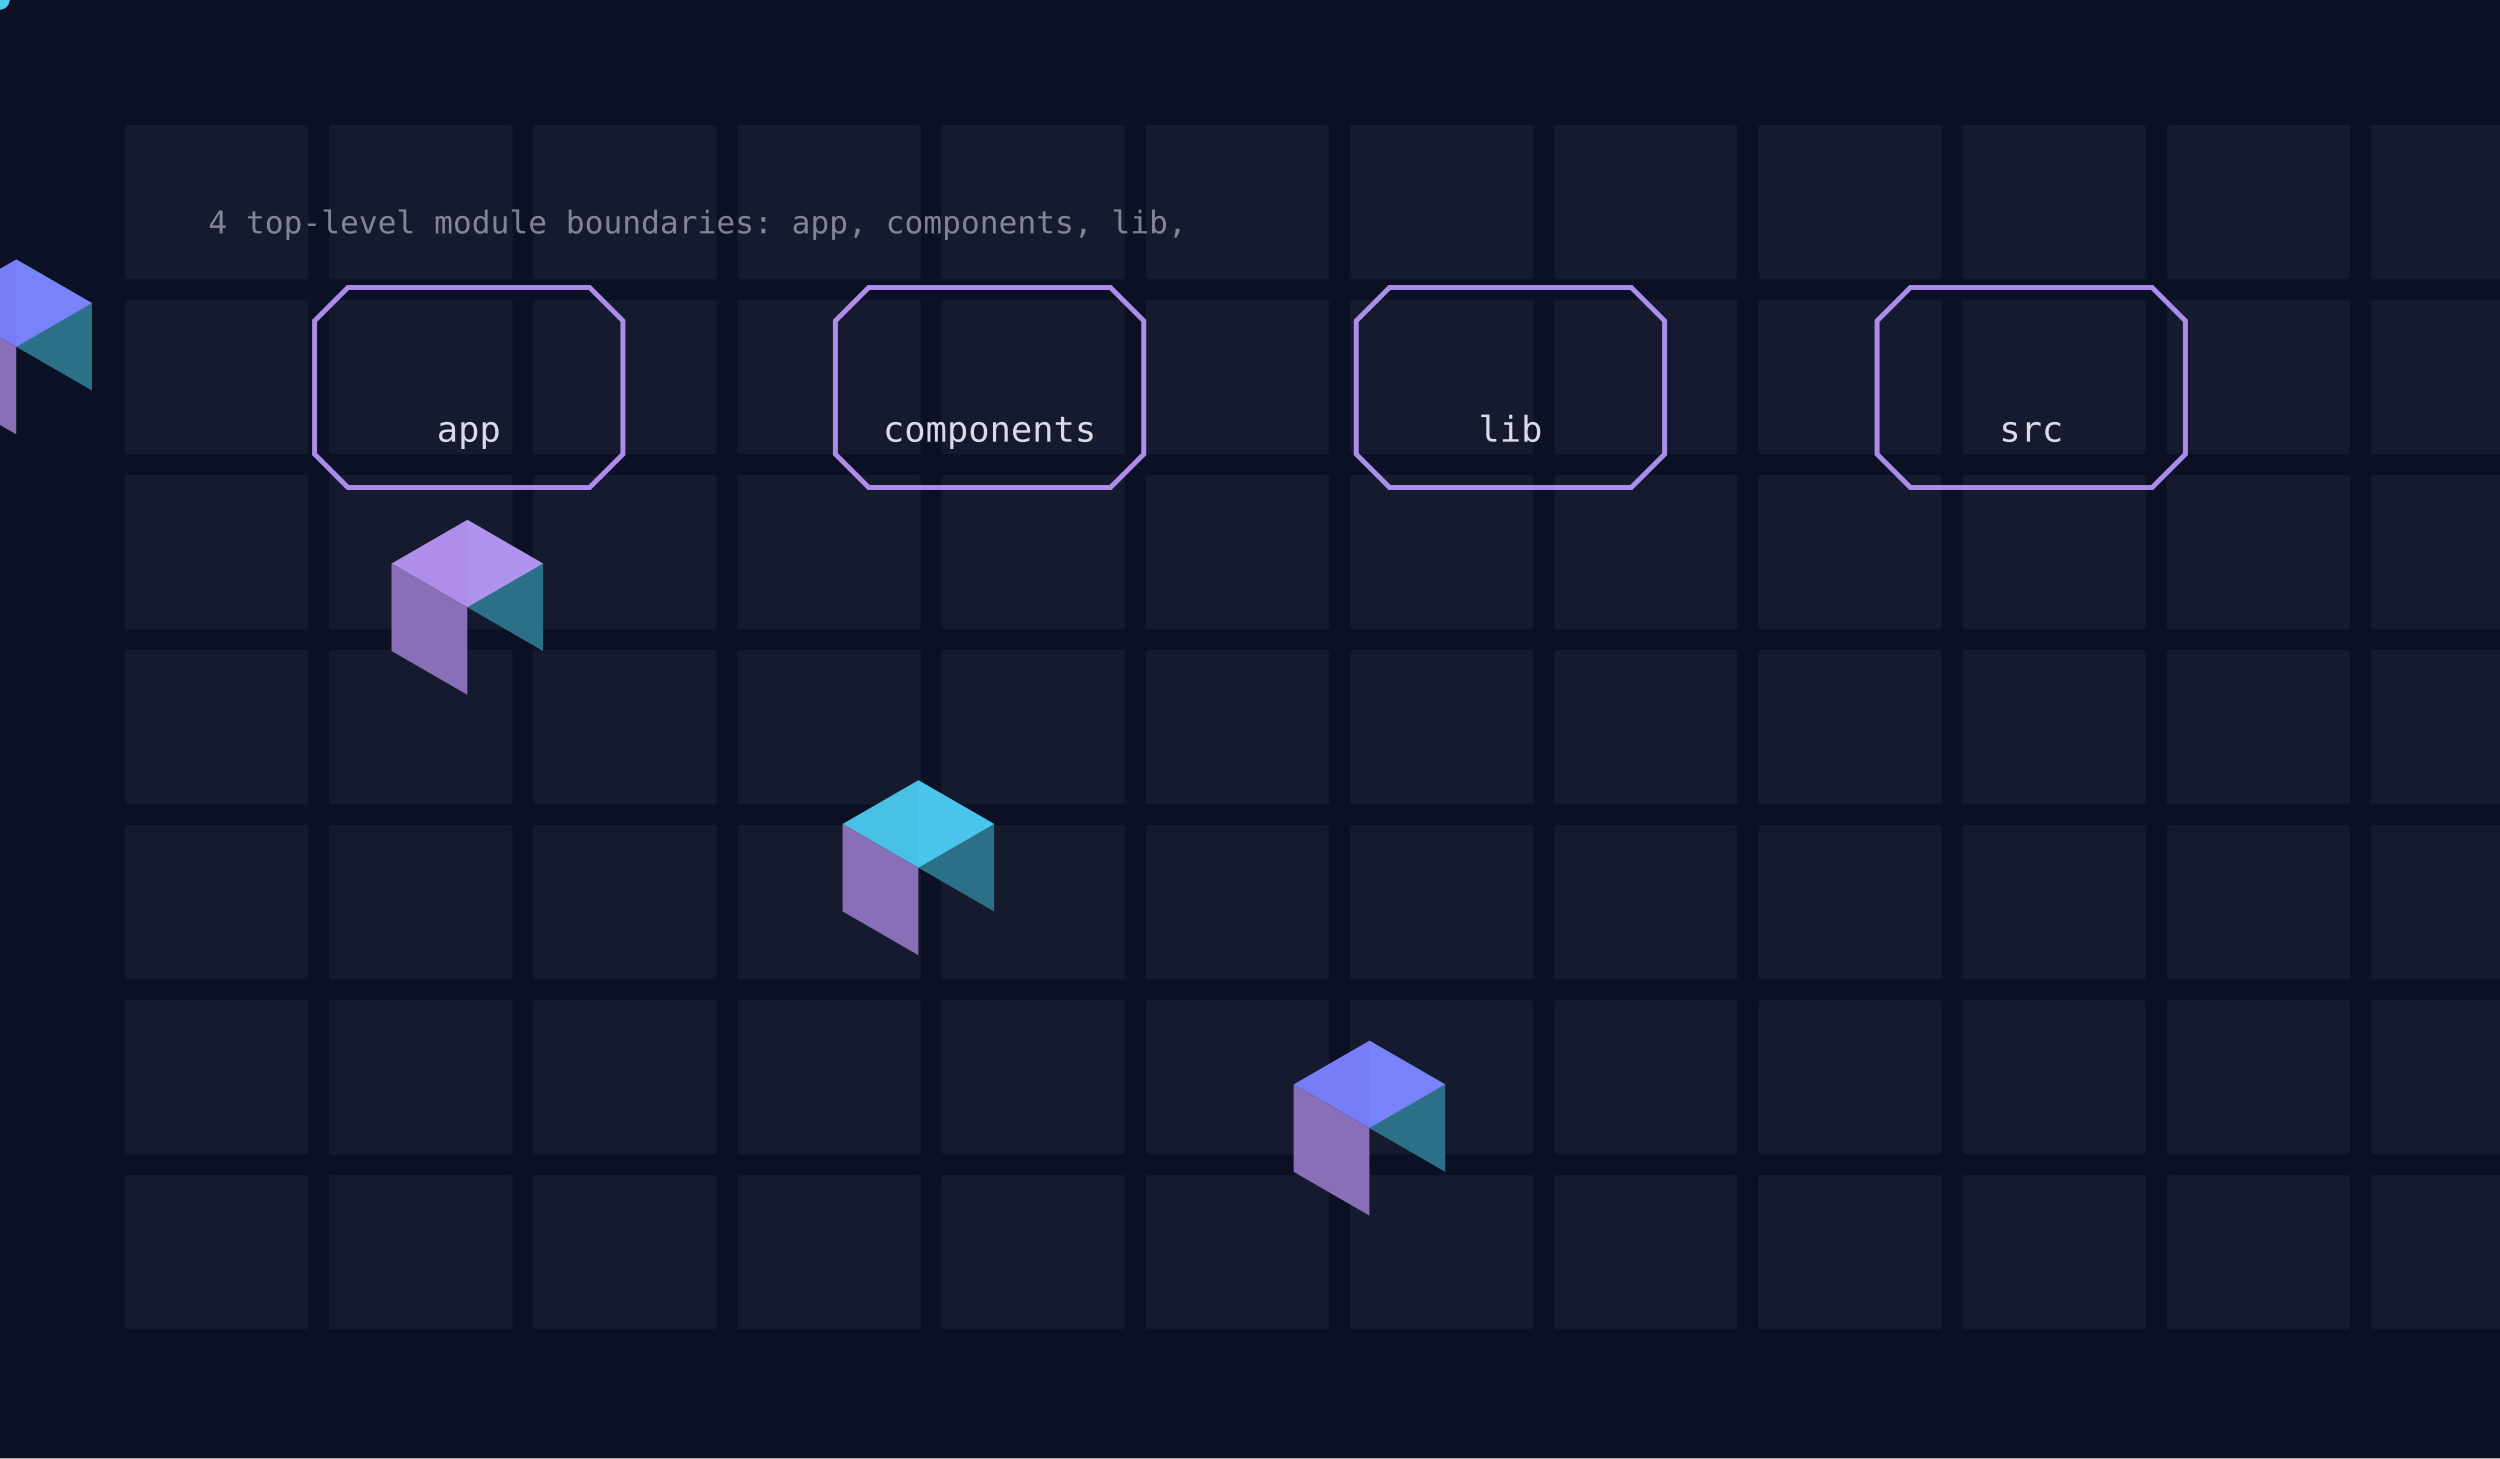
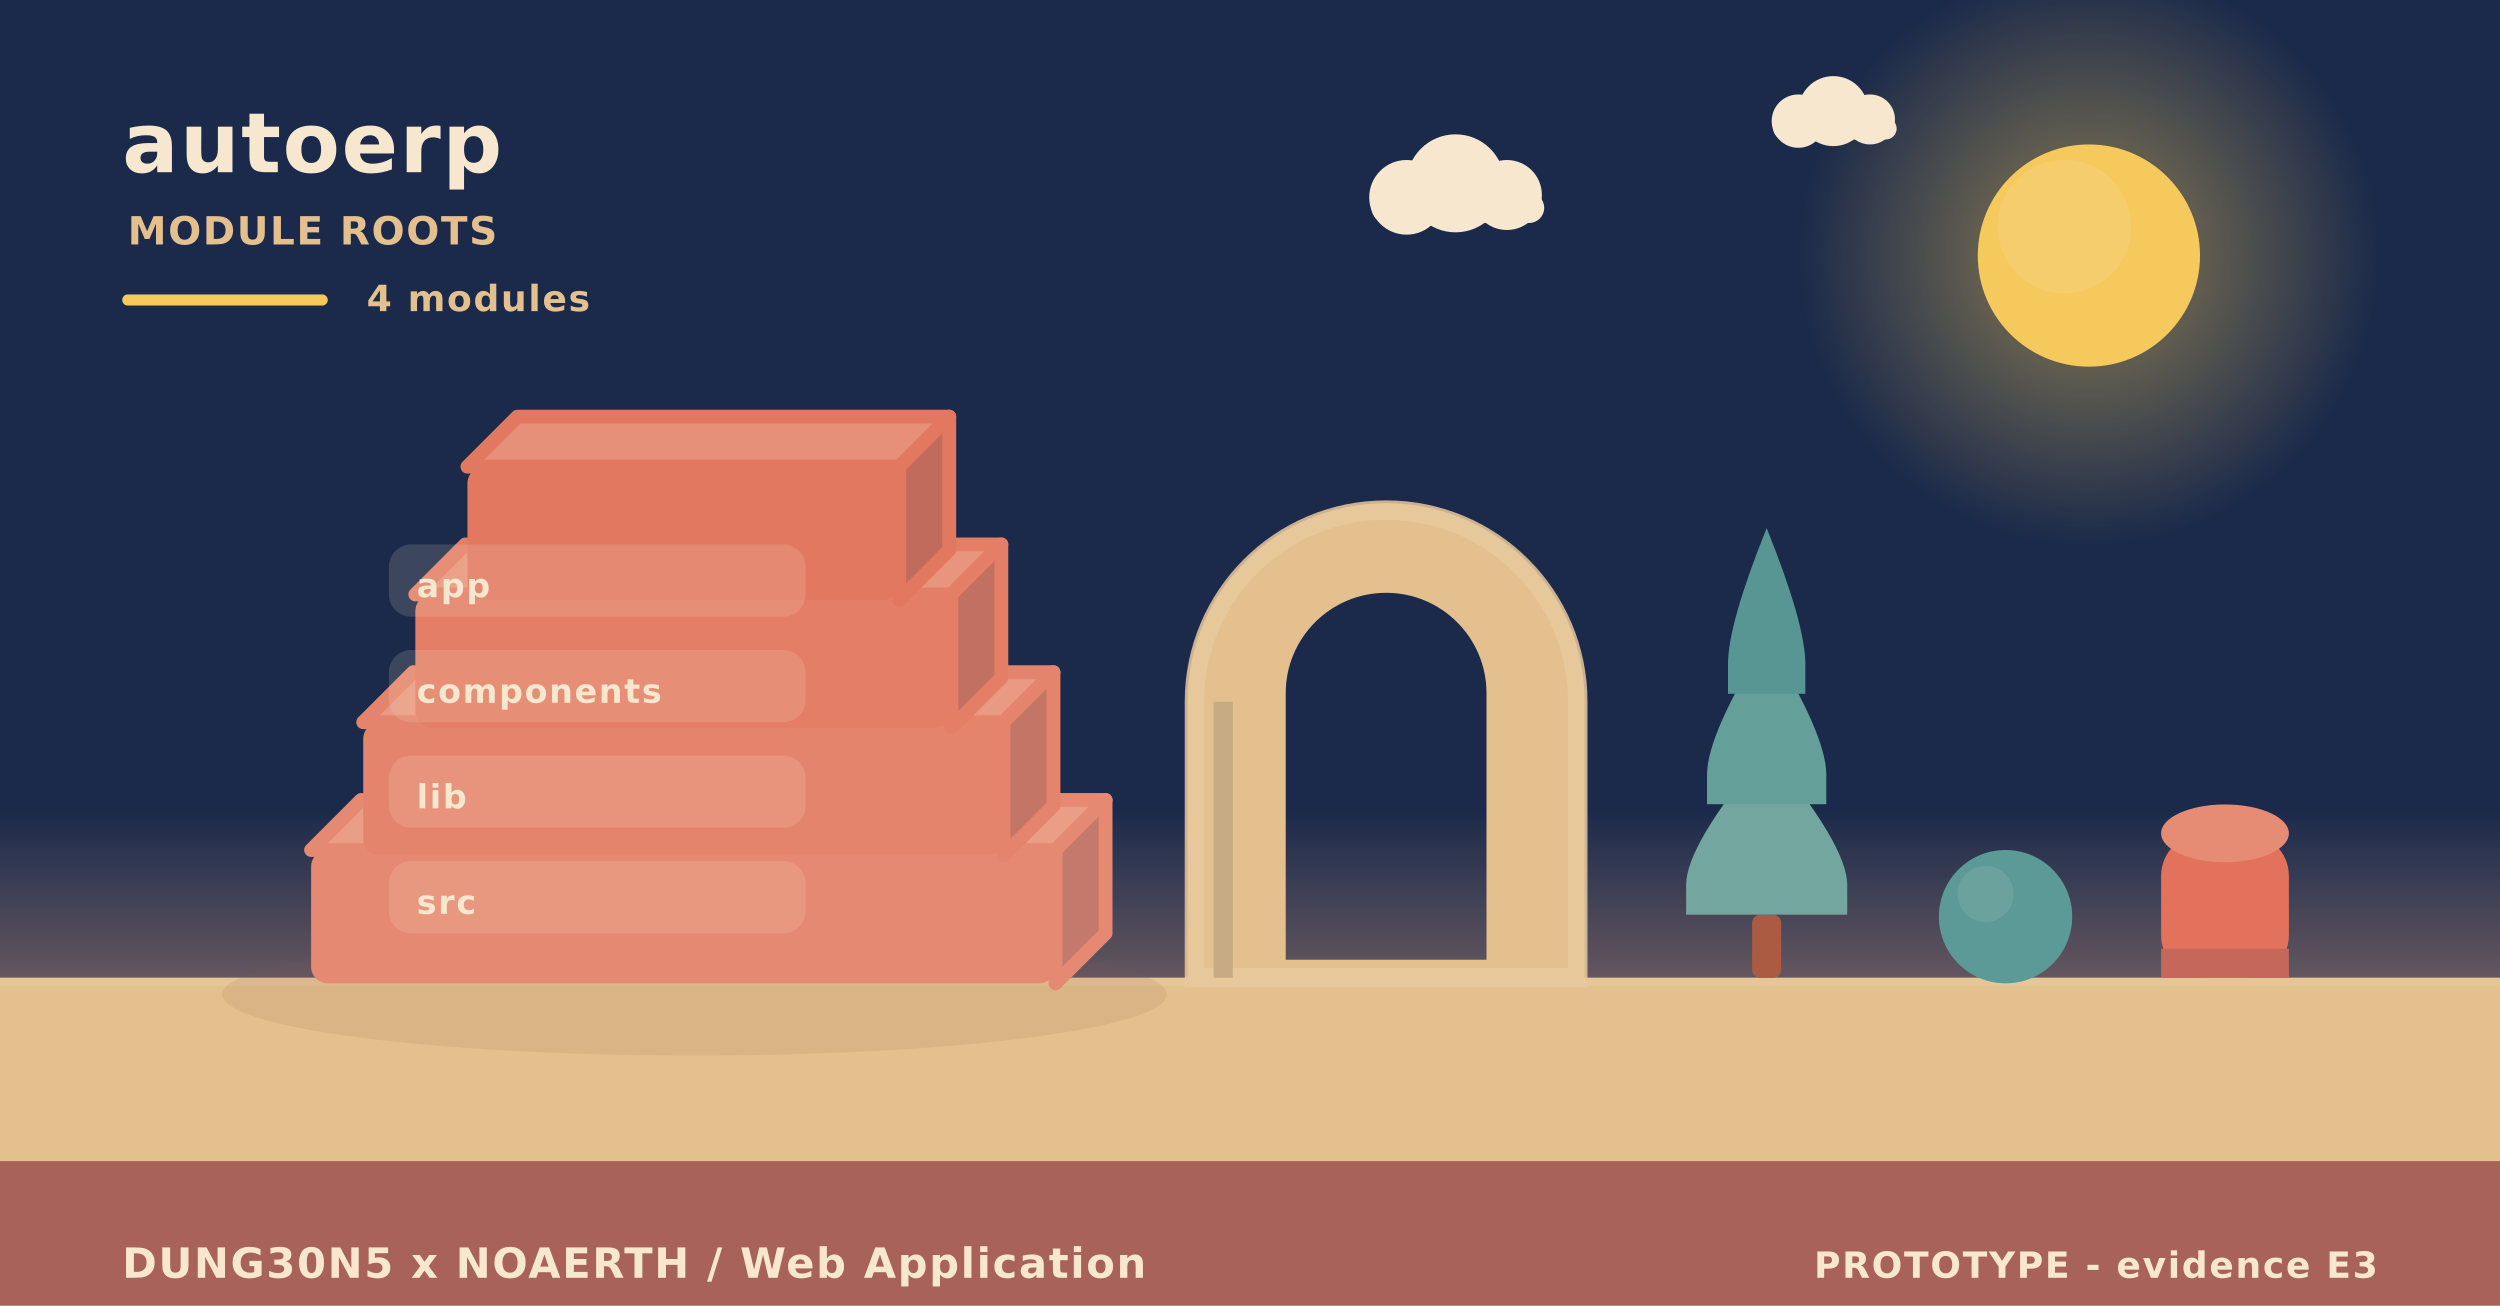
- <svg xmlns="http://www.w3.org/2000/svg" viewBox="0 0 1200 700" width="1200" height="700" role="img" aria-label="autoerp architecture">
-   <rect width="1200" height="700" fill="#0c1024" />
-   <defs>
-     <linearGradient id="ga" x1="0" y1="0" x2="1" y2="1">
-       <stop offset="0%" stop-color="#7c83ff" />
-       <stop offset="100%" stop-color="#b794f4" />
-     </linearGradient>
-   </defs>
-   <rect x="60.00" y="60.00" width="88.00" height="74.00" rx="1.20" fill="#eef0fb" opacity="0.05" />
-   <rect x="158.00" y="60.00" width="88.00" height="74.00" rx="1.20" fill="#eef0fb" opacity="0.05" />
-   <rect x="256.00" y="60.00" width="88.00" height="74.00" rx="1.20" fill="#eef0fb" opacity="0.05" />
-   <rect x="354.00" y="60.00" width="88.00" height="74.00" rx="1.20" fill="#eef0fb" opacity="0.05" />
-   <rect x="452.00" y="60.00" width="88.00" height="74.00" rx="1.20" fill="#eef0fb" opacity="0.05" />
-   <rect x="550.00" y="60.00" width="88.00" height="74.00" rx="1.20" fill="#eef0fb" opacity="0.05" />
-   <rect x="648.00" y="60.00" width="88.00" height="74.00" rx="1.20" fill="#eef0fb" opacity="0.05" />
-   <rect x="746.00" y="60.00" width="88.00" height="74.00" rx="1.20" fill="#eef0fb" opacity="0.05" />
-   <rect x="844.00" y="60.00" width="88.00" height="74.00" rx="1.20" fill="#eef0fb" opacity="0.05" />
-   <rect x="942.00" y="60.00" width="88.00" height="74.00" rx="1.20" fill="#eef0fb" opacity="0.05" />
-   <rect x="1040.00" y="60.00" width="88.00" height="74.00" rx="1.20" fill="#eef0fb" opacity="0.05" />
-   <rect x="1138.00" y="60.00" width="88.00" height="74.00" rx="1.20" fill="#eef0fb" opacity="0.05" />
-   <rect x="60.00" y="144.00" width="88.00" height="74.00" rx="1.20" fill="#eef0fb" opacity="0.05" />
-   <rect x="158.00" y="144.00" width="88.00" height="74.00" rx="1.20" fill="#eef0fb" opacity="0.05" />
-   <rect x="256.00" y="144.00" width="88.00" height="74.00" rx="1.20" fill="#eef0fb" opacity="0.05" />
-   <rect x="354.00" y="144.00" width="88.00" height="74.00" rx="1.20" fill="#eef0fb" opacity="0.05" />
-   <rect x="452.00" y="144.00" width="88.00" height="74.00" rx="1.20" fill="#eef0fb" opacity="0.05" />
-   <rect x="550.00" y="144.00" width="88.00" height="74.00" rx="1.20" fill="#eef0fb" opacity="0.05" />
-   <rect x="648.00" y="144.00" width="88.00" height="74.00" rx="1.20" fill="#eef0fb" opacity="0.05" />
-   <rect x="746.00" y="144.00" width="88.00" height="74.00" rx="1.20" fill="#eef0fb" opacity="0.05" />
-   <rect x="844.00" y="144.00" width="88.00" height="74.00" rx="1.20" fill="#eef0fb" opacity="0.05" />
-   <rect x="942.00" y="144.00" width="88.00" height="74.00" rx="1.20" fill="#eef0fb" opacity="0.05" />
-   <rect x="1040.00" y="144.00" width="88.00" height="74.00" rx="1.20" fill="#eef0fb" opacity="0.05" />
-   <rect x="1138.00" y="144.00" width="88.00" height="74.00" rx="1.20" fill="#eef0fb" opacity="0.05" />
-   <rect x="60.00" y="228.00" width="88.00" height="74.00" rx="1.20" fill="#eef0fb" opacity="0.05" />
-   <rect x="158.00" y="228.00" width="88.00" height="74.00" rx="1.20" fill="#eef0fb" opacity="0.05" />
-   <rect x="256.00" y="228.00" width="88.00" height="74.00" rx="1.20" fill="#eef0fb" opacity="0.05" />
-   <rect x="354.00" y="228.00" width="88.00" height="74.00" rx="1.20" fill="#eef0fb" opacity="0.05" />
-   <rect x="452.00" y="228.00" width="88.00" height="74.00" rx="1.20" fill="#eef0fb" opacity="0.05" />
-   <rect x="550.00" y="228.00" width="88.00" height="74.00" rx="1.20" fill="#eef0fb" opacity="0.05" />
-   <rect x="648.00" y="228.00" width="88.00" height="74.00" rx="1.20" fill="#eef0fb" opacity="0.05" />
-   <rect x="746.00" y="228.00" width="88.00" height="74.00" rx="1.20" fill="#eef0fb" opacity="0.05" />
-   <rect x="844.00" y="228.00" width="88.00" height="74.00" rx="1.20" fill="#eef0fb" opacity="0.05" />
-   <rect x="942.00" y="228.00" width="88.00" height="74.00" rx="1.20" fill="#eef0fb" opacity="0.05" />
-   <rect x="1040.00" y="228.00" width="88.00" height="74.00" rx="1.20" fill="#eef0fb" opacity="0.05" />
-   <rect x="1138.00" y="228.00" width="88.00" height="74.00" rx="1.20" fill="#eef0fb" opacity="0.05" />
-   <rect x="60.00" y="312.00" width="88.00" height="74.00" rx="1.20" fill="#eef0fb" opacity="0.05" />
-   <rect x="158.00" y="312.00" width="88.00" height="74.00" rx="1.20" fill="#eef0fb" opacity="0.05" />
-   <rect x="256.00" y="312.00" width="88.00" height="74.00" rx="1.20" fill="#eef0fb" opacity="0.05" />
-   <rect x="354.00" y="312.00" width="88.00" height="74.00" rx="1.20" fill="#eef0fb" opacity="0.05" />
-   <rect x="452.00" y="312.00" width="88.00" height="74.00" rx="1.20" fill="#eef0fb" opacity="0.05" />
-   <rect x="550.00" y="312.00" width="88.00" height="74.00" rx="1.20" fill="#eef0fb" opacity="0.05" />
-   <rect x="648.00" y="312.00" width="88.00" height="74.00" rx="1.20" fill="#eef0fb" opacity="0.05" />
-   <rect x="746.00" y="312.00" width="88.00" height="74.00" rx="1.20" fill="#eef0fb" opacity="0.05" />
-   <rect x="844.00" y="312.00" width="88.00" height="74.00" rx="1.20" fill="#eef0fb" opacity="0.05" />
-   <rect x="942.00" y="312.00" width="88.00" height="74.00" rx="1.20" fill="#eef0fb" opacity="0.05" />
-   <rect x="1040.00" y="312.00" width="88.00" height="74.00" rx="1.20" fill="#eef0fb" opacity="0.05" />
-   <rect x="1138.00" y="312.00" width="88.00" height="74.00" rx="1.20" fill="#eef0fb" opacity="0.05" />
-   <rect x="60.00" y="396.00" width="88.00" height="74.00" rx="1.20" fill="#eef0fb" opacity="0.05" />
-   <rect x="158.00" y="396.00" width="88.00" height="74.00" rx="1.20" fill="#eef0fb" opacity="0.05" />
-   <rect x="256.00" y="396.00" width="88.00" height="74.00" rx="1.20" fill="#eef0fb" opacity="0.05" />
-   <rect x="354.00" y="396.00" width="88.00" height="74.00" rx="1.20" fill="#eef0fb" opacity="0.05" />
-   <rect x="452.00" y="396.00" width="88.00" height="74.00" rx="1.20" fill="#eef0fb" opacity="0.05" />
-   <rect x="550.00" y="396.00" width="88.00" height="74.00" rx="1.20" fill="#eef0fb" opacity="0.05" />
-   <rect x="648.00" y="396.00" width="88.00" height="74.00" rx="1.20" fill="#eef0fb" opacity="0.05" />
-   <rect x="746.00" y="396.00" width="88.00" height="74.00" rx="1.20" fill="#eef0fb" opacity="0.05" />
-   <rect x="844.00" y="396.00" width="88.00" height="74.00" rx="1.20" fill="#eef0fb" opacity="0.05" />
-   <rect x="942.00" y="396.00" width="88.00" height="74.00" rx="1.20" fill="#eef0fb" opacity="0.05" />
-   <rect x="1040.00" y="396.00" width="88.00" height="74.00" rx="1.20" fill="#eef0fb" opacity="0.05" />
-   <rect x="1138.00" y="396.00" width="88.00" height="74.00" rx="1.20" fill="#eef0fb" opacity="0.05" />
-   <rect x="60.00" y="480.00" width="88.00" height="74.00" rx="1.20" fill="#eef0fb" opacity="0.05" />
-   <rect x="158.00" y="480.00" width="88.00" height="74.00" rx="1.20" fill="#eef0fb" opacity="0.05" />
-   <rect x="256.00" y="480.00" width="88.00" height="74.00" rx="1.20" fill="#eef0fb" opacity="0.05" />
-   <rect x="354.00" y="480.00" width="88.00" height="74.00" rx="1.20" fill="#eef0fb" opacity="0.05" />
-   <rect x="452.00" y="480.00" width="88.00" height="74.00" rx="1.20" fill="#eef0fb" opacity="0.05" />
-   <rect x="550.00" y="480.00" width="88.00" height="74.00" rx="1.20" fill="#eef0fb" opacity="0.05" />
-   <rect x="648.00" y="480.00" width="88.00" height="74.00" rx="1.20" fill="#eef0fb" opacity="0.05" />
-   <rect x="746.00" y="480.00" width="88.00" height="74.00" rx="1.20" fill="#eef0fb" opacity="0.05" />
-   <rect x="844.00" y="480.00" width="88.00" height="74.00" rx="1.20" fill="#eef0fb" opacity="0.05" />
-   <rect x="942.00" y="480.00" width="88.00" height="74.00" rx="1.20" fill="#eef0fb" opacity="0.05" />
-   <rect x="1040.00" y="480.00" width="88.00" height="74.00" rx="1.20" fill="#eef0fb" opacity="0.05" />
-   <rect x="1138.00" y="480.00" width="88.00" height="74.00" rx="1.20" fill="#eef0fb" opacity="0.05" />
-   <rect x="60.00" y="564.00" width="88.00" height="74.00" rx="1.20" fill="#eef0fb" opacity="0.05" />
-   <rect x="158.00" y="564.00" width="88.00" height="74.00" rx="1.20" fill="#eef0fb" opacity="0.05" />
-   <rect x="256.00" y="564.00" width="88.00" height="74.00" rx="1.20" fill="#eef0fb" opacity="0.05" />
-   <rect x="354.00" y="564.00" width="88.00" height="74.00" rx="1.20" fill="#eef0fb" opacity="0.05" />
-   <rect x="452.00" y="564.00" width="88.00" height="74.00" rx="1.20" fill="#eef0fb" opacity="0.05" />
-   <rect x="550.00" y="564.00" width="88.00" height="74.00" rx="1.20" fill="#eef0fb" opacity="0.05" />
-   <rect x="648.00" y="564.00" width="88.00" height="74.00" rx="1.20" fill="#eef0fb" opacity="0.05" />
-   <rect x="746.00" y="564.00" width="88.00" height="74.00" rx="1.20" fill="#eef0fb" opacity="0.05" />
-   <rect x="844.00" y="564.00" width="88.00" height="74.00" rx="1.20" fill="#eef0fb" opacity="0.05" />
-   <rect x="942.00" y="564.00" width="88.00" height="74.00" rx="1.20" fill="#eef0fb" opacity="0.05" />
-   <rect x="1040.00" y="564.00" width="88.00" height="74.00" rx="1.20" fill="#eef0fb" opacity="0.05" />
-   <rect x="1138.00" y="564.00" width="88.00" height="74.00" rx="1.20" fill="#eef0fb" opacity="0.05" />
-   <path d="M167.00,138.00 H283.00 L299.00,154.00 V218.00 L283.00,234.00 H167.00 L151.00,218.00 V154.00 Z" fill="none" stroke="rgba(124,131,255,0.550)" stroke-width="1.80" opacity="0.90" />
-   <polygon points="7.79,166.50 44.17,187.50 44.17,145.50 7.79,124.50" fill="#2c758b" opacity="0.95" />
-   <polygon points="-28.58,187.50 7.79,208.50 7.79,166.50 -28.58,145.50" fill="#8f73be" opacity="0.95" />
-   <polygon points="7.79,124.50 44.17,145.50 7.79,166.50 -28.58,145.50" fill="#7c83ff" opacity="0.95" />
-   <text x="225" y="212" font-family="ui-monospace,Menlo,monospace" font-size="17" fill="rgba(238,240,251,0.900)" text-anchor="middle">app</text>
+ <svg xmlns="http://www.w3.org/2000/svg" width="900" height="470" viewBox="0 0 900 470" role="img" aria-label="autoerp - how it is built">
+   <linearGradient id="skya" x1="0" y1="0" x2="0" y2="1">
+     <stop offset="0" stop-color="#1b2a4a" />
+     <stop offset="0.62" stop-color="#1b2a4a" />
+     <stop offset="1" stop-color="#f3ad8a" />
+   </linearGradient>
+   <rect width="900" height="470" fill="url(#skya)" />
+   <radialGradient id="suna">
+     <stop offset="0.35" stop-color="#f5c95c" stop-opacity="0.34" />
+     <stop offset="1" stop-color="#f5c95c" stop-opacity="0" />
+   </radialGradient>
+   <circle cx="752" cy="92" r="104" fill="url(#suna)" />
+   <circle cx="752" cy="92" r="40" fill="#f5c95c" />
+   <circle cx="743.2" cy="81.6" r="24" fill="#f5d27e" opacity="0.5" />
  <g>
-     <path d="M167.00,138.00 H283.00 L299.00,154.00 V218.00 L283.00,234.00 H167.00 L151.00,218.00 V154.00 Z" fill="none" stroke="#b794f4" stroke-width="2.40" opacity="0.90" />
-     <animate attributeName="opacity" values="0.25;1.0;0.25" dur="22.6s" begin="0.0s" repeatCount="indefinite" />
+     <circle cx="524" cy="66" r="17.64" fill="#f6e7ce" />
+     <circle cx="506.36" cy="71.04" r="13.44" fill="#f6e7ce" />
+     <circle cx="542.48" cy="70.2" r="12.6" fill="#f6e7ce" />
+     <rect x="493.76" y="69.36" width="62.16" height="10.92" rx="5.46" fill="#f6e7ce" />
+     <animateTransform attributeName="transform" type="translate" values="0 0;24 0;0 0" dur="36s" begin="0s" repeatCount="indefinite" />
  </g>
-   <g opacity="0.9">
-     <circle cx="0.00" cy="0.00" r="4.50" fill="#4cc9f0" opacity="1.00" />
-     <animateTransform attributeName="transform" type="translate" values="225.00,184.00 475.00,184.00" dur="7.533s" begin="0.0s" repeatCount="indefinite" />
-     <animateTransform attributeName="transform" type="translate" values="475.00,184.00 225.00,184.00" dur="7.533s" begin="3.767s" repeatCount="indefinite" />
+   <g>
+     <circle cx="660" cy="40" r="12.6" fill="#f6e7ce" />
+     <circle cx="647.4" cy="43.6" r="9.6" fill="#f6e7ce" />
+     <circle cx="673.2" cy="43" r="9" fill="#f6e7ce" />
+     <rect x="638.4" y="42.4" width="44.4" height="7.8" rx="3.9" fill="#f6e7ce" />
+     <animateTransform attributeName="transform" type="translate" values="0 0;-18 0;0 0" dur="46s" begin="3s" repeatCount="indefinite" />
  </g>
-   <path d="M417.00,138.00 H533.00 L549.00,154.00 V218.00 L533.00,234.00 H417.00 L401.00,218.00 V154.00 Z" fill="none" stroke="rgba(183,148,244,0.550)" stroke-width="1.80" opacity="0.90" />
-   <polygon points="224.30,291.50 260.67,312.50 260.67,270.50 224.30,249.50" fill="#2c758b" opacity="0.95" />
-   <polygon points="187.93,312.50 224.30,333.50 224.30,291.50 187.93,270.50" fill="#8f73be" opacity="0.95" />
-   <polygon points="224.30,249.50 260.67,270.50 224.30,291.50 187.93,270.50" fill="#b794f4" opacity="0.95" />
-   <text x="475" y="212" font-family="ui-monospace,Menlo,monospace" font-size="17" fill="rgba(238,240,251,0.900)" text-anchor="middle">components</text>
+   <rect x="0" y="352" width="900" height="118" fill="#e3c08d" />
+   <rect x="0" y="352" width="900" height="3" fill="#e6c596" />
+   <text x="44" y="62" font-family="Verdana,DejaVu Sans,sans-serif" font-size="30" font-weight="700" letter-spacing="0.6" fill="#f6e7ce" text-anchor="start">autoerp</text>
+   <text x="46" y="88" font-family="Verdana,DejaVu Sans,sans-serif" font-size="14" font-weight="700" letter-spacing="0.6" fill="#e3c08d" text-anchor="start">MODULE ROOTS</text>
+   <rect x="44" y="106" width="74" height="4" rx="2" fill="#f5c95c" />
+   <text x="132" y="112" font-family="Verdana,DejaVu Sans,sans-serif" font-size="13" font-weight="700" letter-spacing="0.6" fill="#e3c08d" text-anchor="start">4 modules</text>
+   <ellipse cx="250" cy="358" rx="170" ry="22" fill="rgba(138,90,68,0.11)" />
+   <path d="M112,306 L380,306 L398,288 L130,288 Z" fill="#ea9e86" stroke="#e68972" stroke-width="5" stroke-linejoin="round" />
+   <path d="M380,306 L398,288 L398,336 L380,354 Z" fill="#c3796b" stroke="#e68972" stroke-width="5" stroke-linejoin="round" />
+   <rect x="112" y="306" width="268" height="48" rx="6" fill="#e68972" />
+   <path d="M130.76,260 L361.24,260 L379.24,242 L148.76,242 Z" fill="#e99a82" stroke="#e5846c" stroke-width="5" stroke-linejoin="round" />
+   <path d="M361.24,260 L379.24,242 L379.24,290 L361.24,308 Z" fill="#c37566" stroke="#e5846c" stroke-width="5" stroke-linejoin="round" />
+   <rect x="130.76" y="260" width="230.48" height="48" rx="6" fill="#e5846c" />
+   <path d="M149.52,214 L342.48,214 L360.48,196 L167.52,196 Z" fill="#e8957d" stroke="#e47e66" stroke-width="5" stroke-linejoin="round" />
+   <path d="M342.48,214 L360.48,196 L360.48,244 L342.48,262 Z" fill="#c27061" stroke="#e47e66" stroke-width="5" stroke-linejoin="round" />
+   <rect x="149.52" y="214" width="192.96" height="48" rx="6" fill="#e47e66" />
+   <path d="M168.28,168 L323.72,168 L341.72,150 L186.28,150 Z" fill="#e79079" stroke="#e37861" stroke-width="5" stroke-linejoin="round" />
+   <path d="M323.72,168 L341.72,150 L341.72,198 L323.72,216 Z" fill="#c16b5d" stroke="#e37861" stroke-width="5" stroke-linejoin="round" />
+   <rect x="168.28" y="168" width="155.44" height="48" rx="6" fill="#e37861" />
+   <rect x="140" y="196" width="150" height="26" rx="8" fill="rgba(246,231,206,0.16)" opacity="0.94" />
  <g>
-     <path d="M417.00,138.00 H533.00 L549.00,154.00 V218.00 L533.00,234.00 H417.00 L401.00,218.00 V154.00 Z" fill="none" stroke="#b794f4" stroke-width="2.40" opacity="0.90" />
-     <animate attributeName="opacity" values="0.25;1.0;0.25" dur="22.6s" begin="0.45s" repeatCount="indefinite" />
+     <text x="150" y="215" font-family="Verdana,DejaVu Sans,sans-serif" font-size="12" font-weight="700" letter-spacing="0.6" fill="#f6e7ce" text-anchor="start">app</text>
+     <animateTransform attributeName="transform" type="translate" values="0 10;0 0" dur="0.7s" begin="0.3s" fill="freeze" />
  </g>
-   <g opacity="0.9">
-     <circle cx="0.00" cy="0.00" r="4.50" fill="#4cc9f0" opacity="1.00" />
-     <animateTransform attributeName="transform" type="translate" values="475.00,184.00 725.00,184.00" dur="7.533s" begin="0.3s" repeatCount="indefinite" />
-     <animateTransform attributeName="transform" type="translate" values="725.00,184.00 475.00,184.00" dur="7.533s" begin="4.067s" repeatCount="indefinite" />
+   <rect x="140" y="234" width="150" height="26" rx="8" fill="rgba(246,231,206,0.16)" opacity="0.94" />
+   <g>
+     <text x="150" y="253" font-family="Verdana,DejaVu Sans,sans-serif" font-size="12" font-weight="700" letter-spacing="0.6" fill="#f6e7ce" text-anchor="start">components</text>
+     <animateTransform attributeName="transform" type="translate" values="0 10;0 0" dur="0.7s" begin="0.5s" fill="freeze" />
  </g>
-   <path d="M667.00,138.00 H783.00 L799.00,154.00 V218.00 L783.00,234.00 H667.00 L651.00,218.00 V154.00 Z" fill="none" stroke="rgba(76,201,240,0.550)" stroke-width="1.80" opacity="0.90" />
-   <polygon points="440.81,416.50 477.18,437.50 477.18,395.50 440.81,374.50" fill="#2c758b" opacity="0.95" />
-   <polygon points="404.43,437.50 440.81,458.50 440.81,416.50 404.43,395.50" fill="#8f73be" opacity="0.95" />
-   <polygon points="440.81,374.50 477.18,395.50 440.81,416.50 404.43,395.50" fill="#4cc9f0" opacity="0.95" />
-   <text x="725" y="212" font-family="ui-monospace,Menlo,monospace" font-size="17" fill="rgba(238,240,251,0.900)" text-anchor="middle">lib</text>
+   <rect x="140" y="272" width="150" height="26" rx="8" fill="rgba(246,231,206,0.16)" opacity="0.94" />
  <g>
-     <path d="M667.00,138.00 H783.00 L799.00,154.00 V218.00 L783.00,234.00 H667.00 L651.00,218.00 V154.00 Z" fill="none" stroke="#b794f4" stroke-width="2.40" opacity="0.90" />
-     <animate attributeName="opacity" values="0.25;1.0;0.25" dur="22.6s" begin="0.9s" repeatCount="indefinite" />
+     <text x="150" y="291" font-family="Verdana,DejaVu Sans,sans-serif" font-size="12" font-weight="700" letter-spacing="0.6" fill="#f6e7ce" text-anchor="start">lib</text>
+     <animateTransform attributeName="transform" type="translate" values="0 10;0 0" dur="0.7s" begin="0.7s" fill="freeze" />
  </g>
-   <g opacity="0.9">
-     <circle cx="0.00" cy="0.00" r="4.50" fill="#4cc9f0" opacity="1.00" />
-     <animateTransform attributeName="transform" type="translate" values="725.00,184.00 975.00,184.00" dur="7.533s" begin="0.6s" repeatCount="indefinite" />
-     <animateTransform attributeName="transform" type="translate" values="975.00,184.00 725.00,184.00" dur="7.533s" begin="4.367s" repeatCount="indefinite" />
+   <rect x="140" y="310" width="150" height="26" rx="8" fill="rgba(246,231,206,0.16)" opacity="0.94" />
+   <g>
+     <text x="150" y="329" font-family="Verdana,DejaVu Sans,sans-serif" font-size="12" font-weight="700" letter-spacing="0.6" fill="#f6e7ce" text-anchor="start">src</text>
+     <animateTransform attributeName="transform" type="translate" values="0 10;0 0" dur="0.7s" begin="0.9s" fill="freeze" />
  </g>
-   <path d="M917.00,138.00 H1033.00 L1049.00,154.00 V218.00 L1033.00,234.00 H917.00 L901.00,218.00 V154.00 Z" fill="none" stroke="rgba(124,131,255,0.550)" stroke-width="1.80" opacity="0.90" />
-   <polygon points="657.31,541.50 693.69,562.50 693.69,520.50 657.31,499.50" fill="#2c758b" opacity="0.95" />
-   <polygon points="620.94,562.50 657.31,583.50 657.31,541.50 620.94,520.50" fill="#8f73be" opacity="0.95" />
-   <polygon points="657.31,499.50 693.69,520.50 657.31,541.50 620.94,520.50" fill="#7c83ff" opacity="0.95" />
-   <text x="975" y="212" font-family="ui-monospace,Menlo,monospace" font-size="17" fill="rgba(238,240,251,0.900)" text-anchor="middle">src</text>
-   <g>
-     <path d="M917.00,138.00 H1033.00 L1049.00,154.00 V218.00 L1033.00,234.00 H917.00 L901.00,218.00 V154.00 Z" fill="none" stroke="#b794f4" stroke-width="2.40" opacity="0.90" />
-     <animate attributeName="opacity" values="0.25;1.0;0.25" dur="22.6s" begin="1.35s" repeatCount="indefinite" />
-   </g>
-   <g opacity="0.9">
-     <circle cx="0.00" cy="0.00" r="4.50" fill="#4cc9f0" opacity="1.00" />
-     <animateTransform attributeName="transform" type="translate" values="975.00,184.00 975.00,184.00" dur="7.533s" begin="0.9s" repeatCount="indefinite" />
-     <animateTransform attributeName="transform" type="translate" values="975.00,184.00 975.00,184.00" dur="7.533s" begin="4.667s" repeatCount="indefinite" />
-   </g>
-   <text x="100" y="112" font-family="ui-monospace,Menlo,monospace" font-size="15" fill="rgba(238,240,251,0.500)">4 top-level module boundaries: app, components, lib,</text>
+   <path d="M430,352 L430,252.64 A69,69 0 0 1 568,252.64 L568,352 Z M460.36,348 L460.36,249.55 A38.64,38.64 0 0 1 537.64,249.55 L537.64,348 Z" fill="#e3c08d" fill-rule="evenodd" stroke="#e3c08d" stroke-width="5" stroke-linejoin="round" />
+   <path d="M430,352 L430,252.64 A69,69 0 0 1 568,252.64 L568,352 Z" fill="none" stroke="#e8c99d" stroke-width="7" stroke-linecap="round" opacity="0.85" />
+   <rect x="436.9" y="252.64" width="6.9" height="99.36" fill="#c7ab84" />
+   <rect x="630.78" y="329.28" width="10.44" height="22.72" rx="2.9" fill="#ac5b43" />
+   <path d="M636,269.64 Q607,304.23 607,318.54 Q607,329.28 607,329.28 L665,329.28 Q665,329.28 665,318.54 Q665,304.23 636,269.64 Z" fill="#74a6a0" />
+   <path d="M636,229.88 Q614.54,264.47 614.54,278.78 Q614.54,289.52 614.54,289.52 L657.46,289.52 Q657.46,289.52 657.46,278.78 Q657.46,264.47 636,229.88 Z" fill="#649f9a" />
+   <path d="M636,190.12 Q622.08,224.71 622.08,239.02 Q622.08,249.76 622.08,249.76 L649.92,249.76 Q649.92,249.76 649.92,239.02 Q649.92,224.71 636,190.12 Z" fill="#589694" />
+   <circle cx="722" cy="330" r="24" fill="#5b9a97" />
+   <circle cx="714.8" cy="321.84" r="10.08" fill="#7aa9a2" opacity="0.55" />
+   <rect x="778" y="300" width="46" height="52" rx="15.33" fill="#e2725b" />
+   <ellipse cx="801" cy="300" rx="23" ry="10.4" fill="#e68c74" />
+   <rect x="778" y="341.6" width="46" height="10.4" fill="#c66859" />
+   <rect x="0" y="418" width="900" height="52" rx="0" fill="#a65c56" opacity="0.94" />
+   <text x="44" y="460" font-family="Verdana,DejaVu Sans,sans-serif" font-size="15" font-weight="700" letter-spacing="0.6" fill="#f6e7ce" text-anchor="start">DUNG30N5 x NOAERTH  /  Web Application</text>
+   <text x="856" y="460" font-family="Verdana,DejaVu Sans,sans-serif" font-size="13" font-weight="700" letter-spacing="0.6" fill="#f6e7ce" text-anchor="end">PROTOTYPE  -  evidence E3</text>
</svg>
